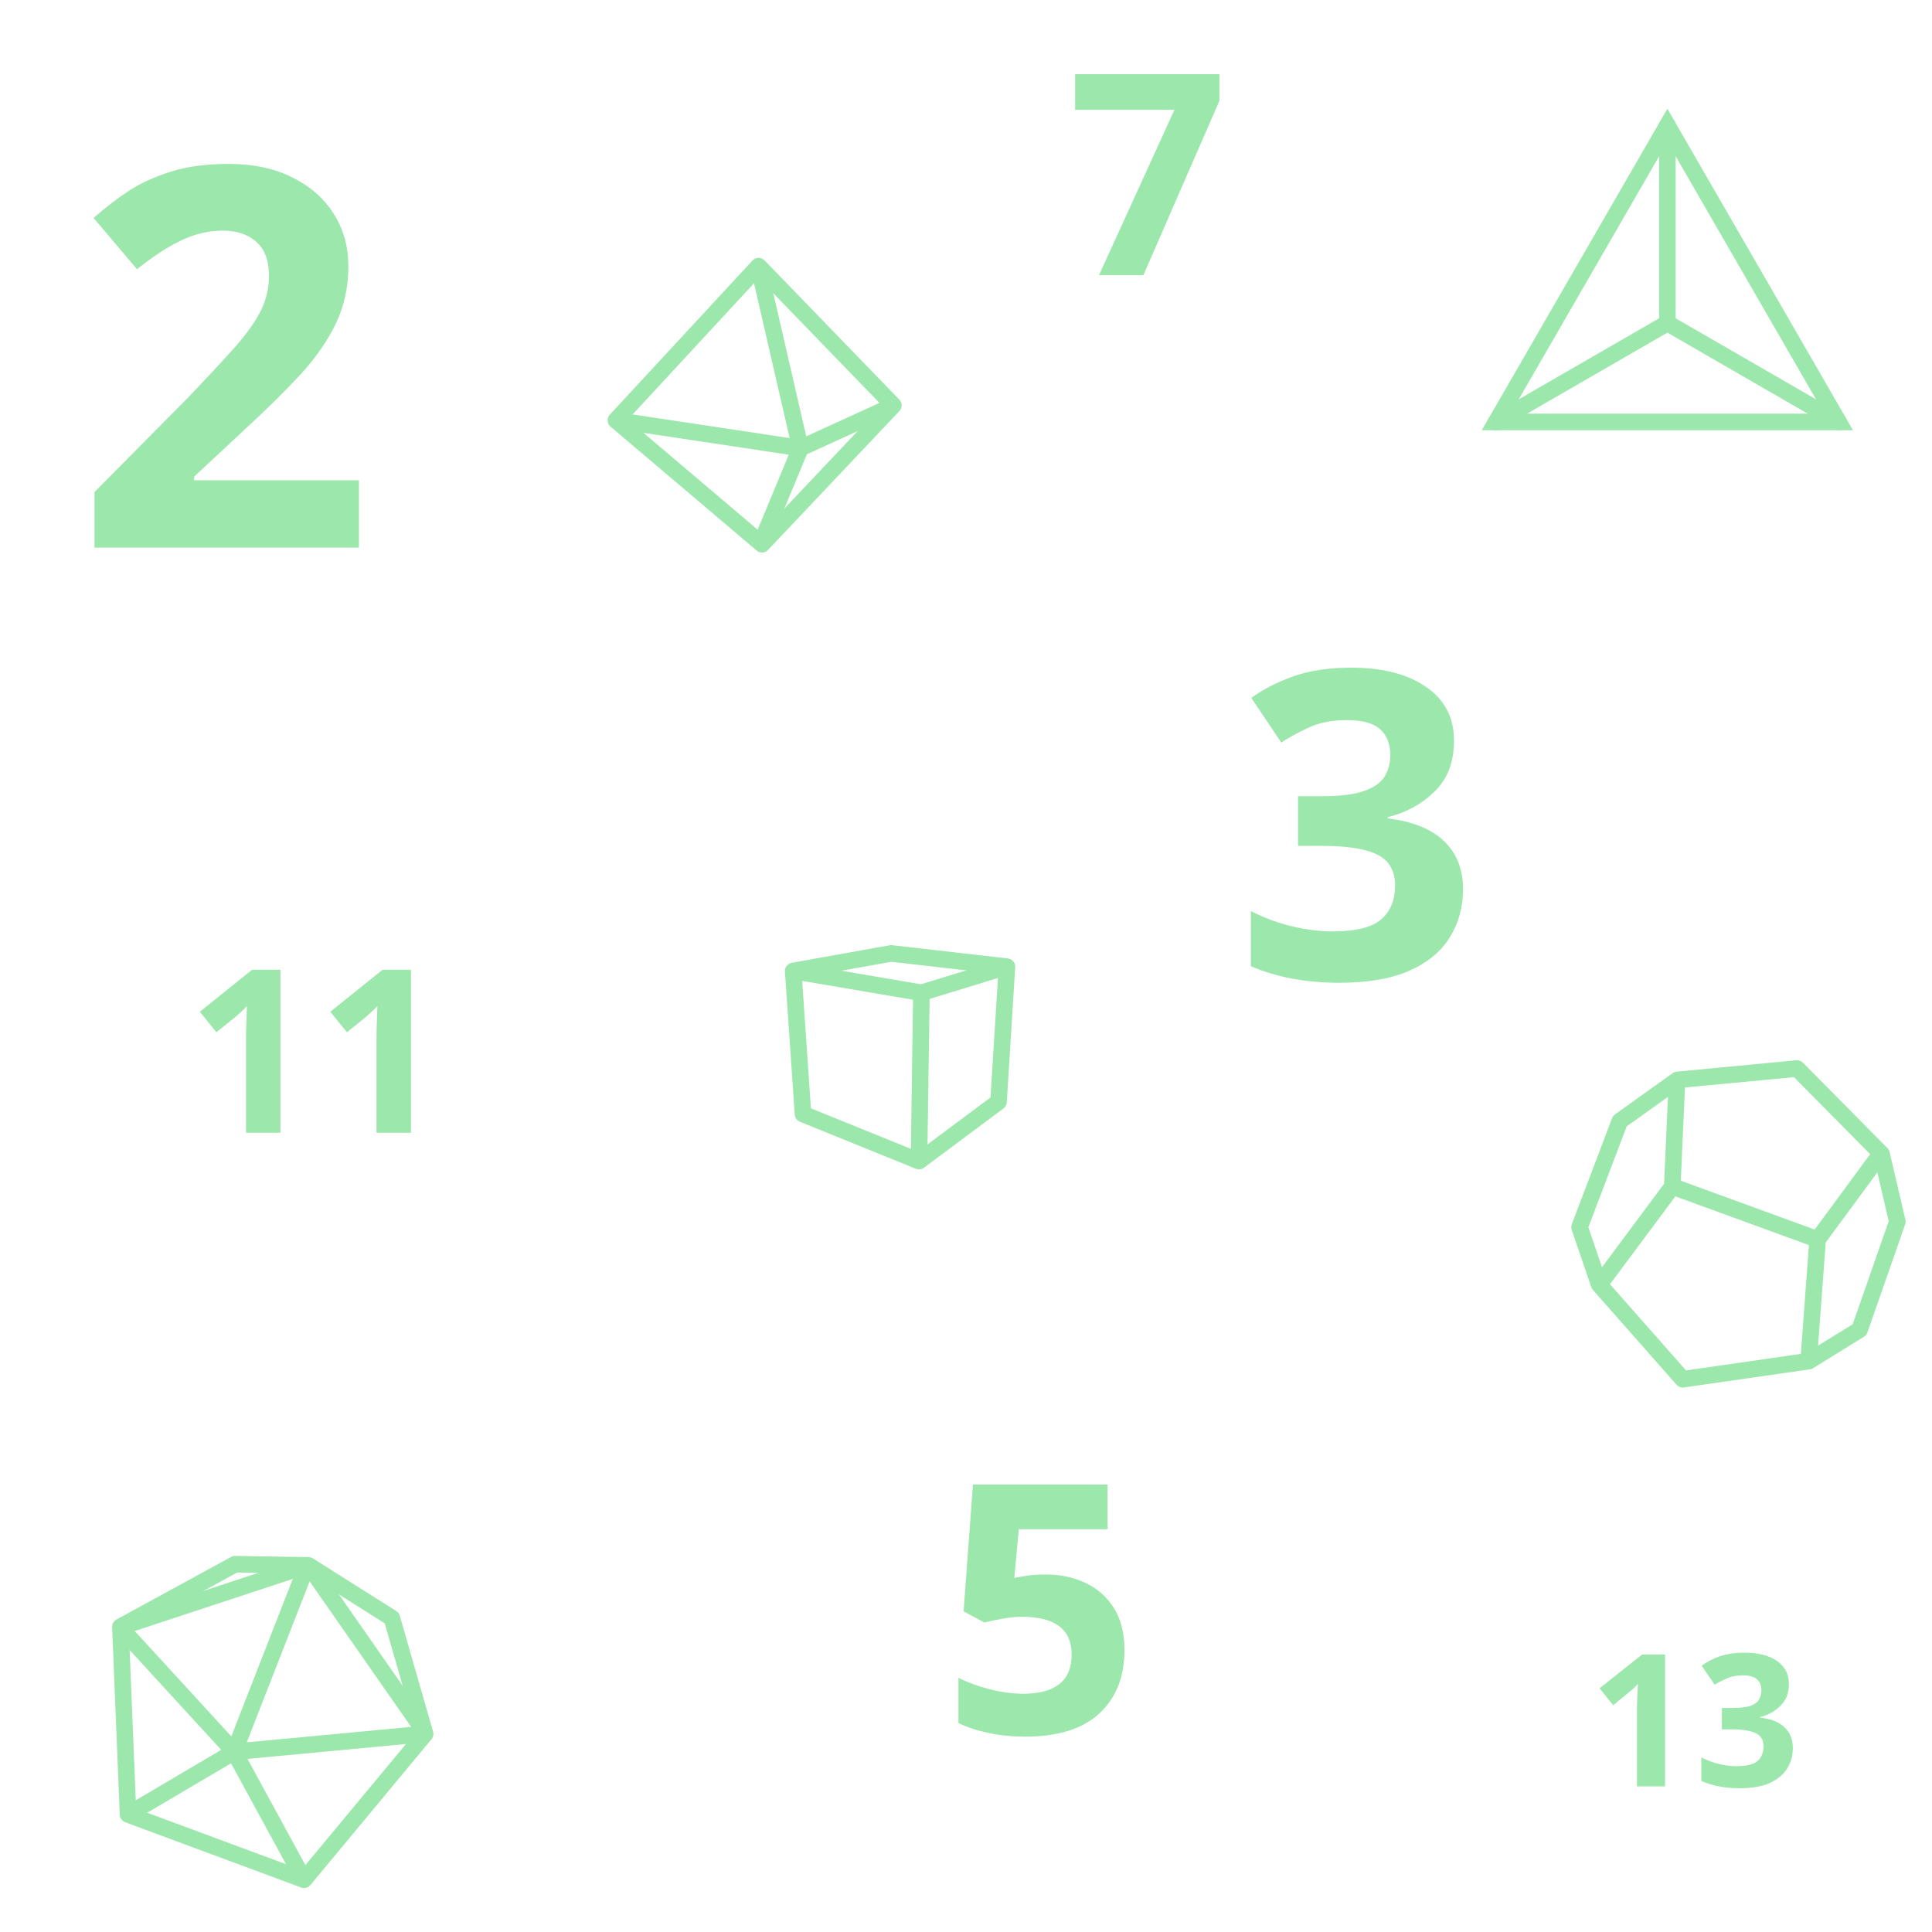
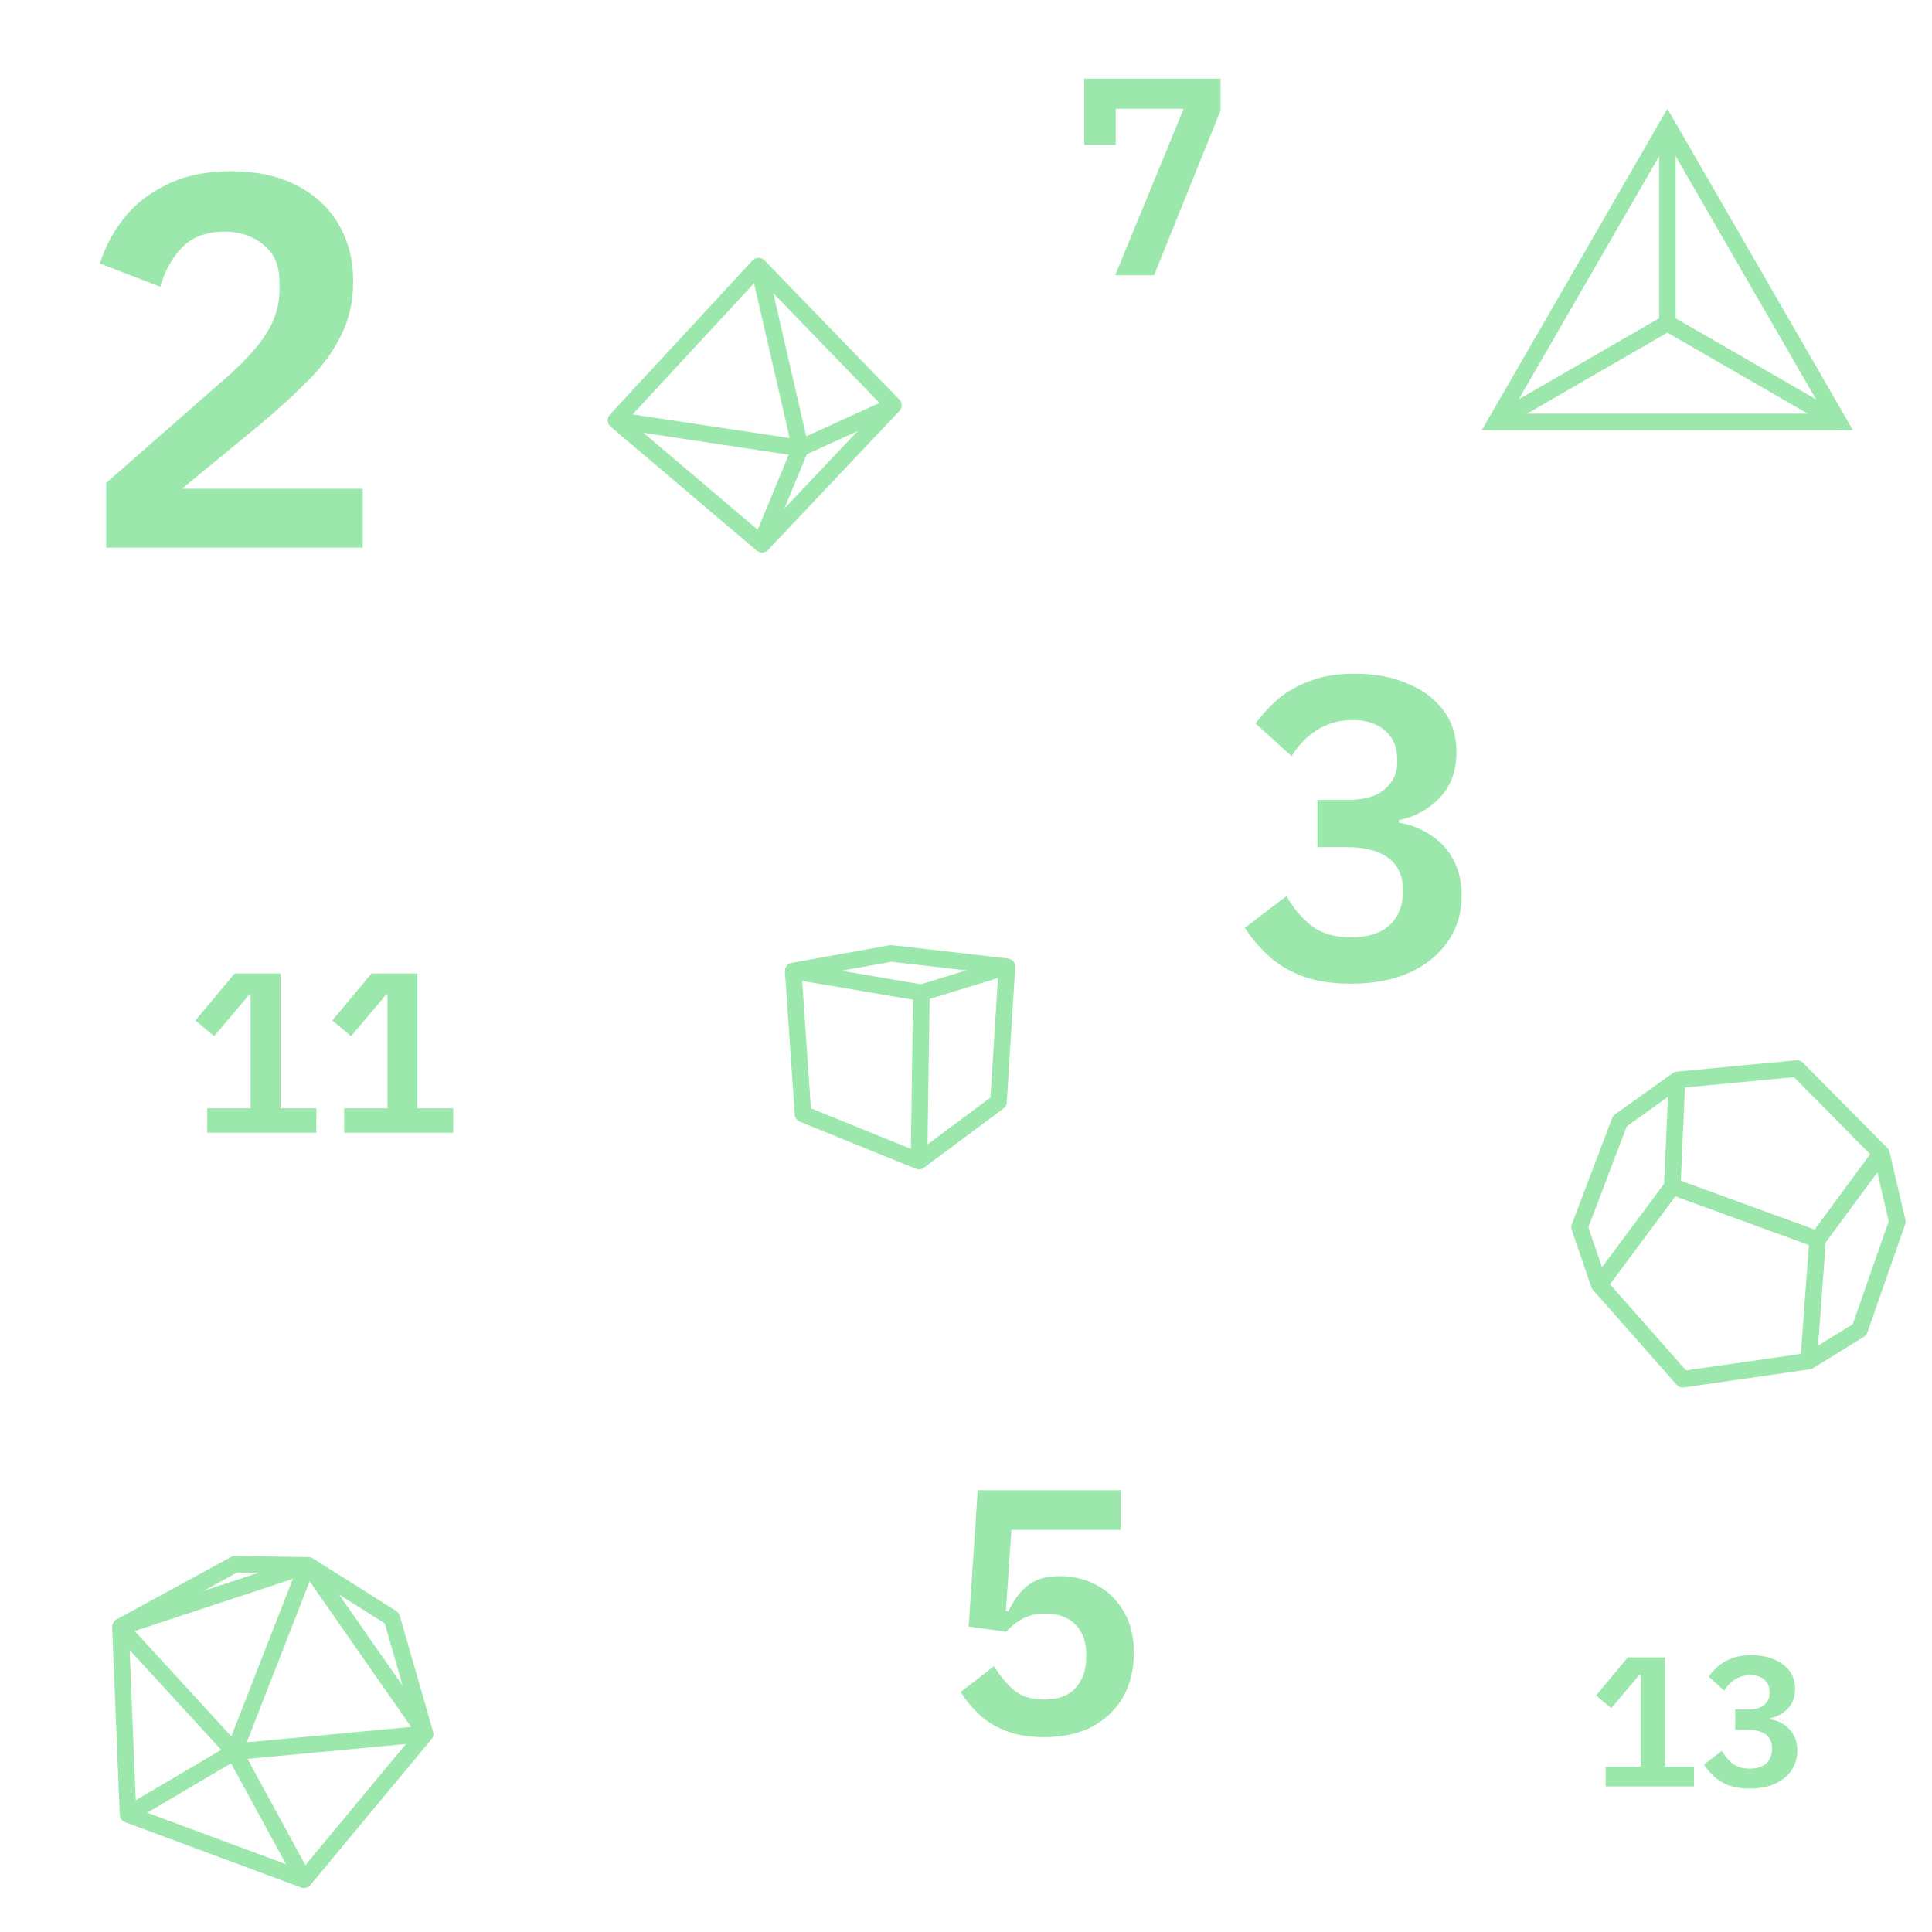
<svg xmlns="http://www.w3.org/2000/svg" width="100" height="100" version="1.1" viewBox="0 0 100 100">
-   <text x="55.257" y="14.249" fill="#9ce7ab" fill-rule="evenodd" font-family="'IBM Plex Sans'" font-size="14.581px" font-weight="600" letter-spacing="0px" stroke-linecap="round" stroke-width=".683" style="line-height:1.2;paint-order:fill markers stroke" xml:space="preserve">
-     <tspan x="55.257" y="14.249" font-size="14.581px" stroke-width=".683">7</tspan>
-   </text>
-   <text x="3.796" y="28.343" fill="#9ce7ab" fill-rule="evenodd" font-family="'IBM Plex Sans'" font-size="27.436px" font-weight="600" letter-spacing="0px" stroke-linecap="round" stroke-width="1.286" style="line-height:1.2;paint-order:fill markers stroke" xml:space="preserve">
-     <tspan x="3.796" y="28.343" font-size="27.436px" stroke-width="1.286">2</tspan>
-   </text>
+   <path d="m59.734 14.249h-2.012l3.543-8.617h-3.514v1.866h-1.633v-3.426h7.057v1.648z" fill="#9ce7ab" fill-rule="evenodd" stroke-linecap="round" stroke-width=".683" style="paint-order:fill markers stroke" aria-label="7" />
+   <path d="m18.776 25.298v3.045h-13.279v-3.347l6.008-5.268q1.536-1.317 2.25-2.414t0.713-2.36v-0.357q0-1.262-0.823-1.921-0.823-0.686-2.003-0.686-1.454 0-2.25 0.851-0.768 0.823-1.097 2.003l-3.128-1.207q0.412-1.29 1.262-2.36 0.851-1.07 2.222-1.728 1.372-0.686 3.292-0.686 2.03 0 3.429 0.741 1.427 0.741 2.167 2.03 0.741 1.262 0.741 2.936 0 1.591-0.658 2.853-0.631 1.262-1.756 2.36-1.097 1.097-2.414 2.195l-4.033 3.32z" fill="#9ce7ab" fill-rule="evenodd" stroke-linecap="round" stroke-width="1.286" style="paint-order:fill markers stroke" aria-label="2" />
  <g transform="matrix(.69447 0 0 .69447 55.999 -41.648)">
-     <text x="11.374" y="132.906" fill="#9ce7ab" fill-rule="evenodd" font-family="'IBM Plex Sans'" font-size="32px" font-weight="600" letter-spacing="0px" stroke-linecap="round" stroke-width="1.5" style="line-height:1.2;paint-order:fill markers stroke" xml:space="preserve">
-       <tspan x="11.374" y="132.906" font-size="32px">3</tspan>
-     </text>
+     <path d="m17.55 119.59h2.208q1.92 0 2.816-0.8 0.928-0.8 0.928-1.984v-0.224q0-1.376-0.896-2.144-0.896-0.8-2.4-0.8-1.472 0-2.624 0.704t-1.952 1.984l-2.688-2.432q0.768-1.056 1.76-1.888 1.024-0.832 2.368-1.312 1.376-0.512 3.264-0.512 2.24 0 3.936 0.736 1.728 0.704 2.688 2.016 0.96 1.28 0.96 3.072 0 2.144-1.28 3.456-1.248 1.28-3.008 1.632v0.192q1.312 0.224 2.368 0.928 1.056 0.672 1.664 1.792 0.64 1.12 0.64 2.72 0 1.952-1.056 3.456-1.024 1.472-2.88 2.304-1.824 0.8-4.288 0.8-2.176 0-3.68-0.576t-2.528-1.536-1.728-2.048l3.104-2.368q0.768 1.344 1.856 2.208 1.12 0.864 2.976 0.864t2.848-0.896q0.992-0.928 0.992-2.464v-0.224q0-1.536-1.088-2.336t-3.072-0.8h-2.208z" fill="#9ce7ab" fill-rule="evenodd" stroke-linecap="round" stroke-width="1.5" style="paint-order:fill markers stroke" aria-label="3" />
  </g>
-   <g fill="#9ce7ab" fill-rule="evenodd" font-family="'IBM Plex Sans'" font-weight="600" letter-spacing="0px" stroke-linecap="round">
-     <text x="48.734" y="89.699" font-size="18.001px" stroke-width=".844" style="line-height:1.2;paint-order:fill markers stroke" xml:space="preserve">
-       <tspan x="48.734" y="89.699" stroke-width=".844">5</tspan>
-     </text>
-     <text x="9.64" y="58.63" font-size="11.81px" stroke-width=".554" style="line-height:1.2;paint-order:fill markers stroke" xml:space="preserve">
-       <tspan x="9.64" y="58.63" stroke-width=".554">11</tspan>
-     </text>
-     <text x="82.23" y="92.463" font-size="9.566px" stroke-width=".448" style="line-height:1.2;paint-order:fill markers stroke" xml:space="preserve">
-       <tspan x="82.23" y="92.463" stroke-width=".448">13</tspan>
-     </text>
+   <g fill="#9ce7ab" fill-rule="evenodd" stroke-linecap="round">
+     <path d="m58.004 77.134v2.052h-5.652l-0.288 4.212h0.126q0.27-0.54 0.594-0.936 0.342-0.414 0.828-0.648 0.504-0.234 1.242-0.234 1.08 0 1.944 0.486 0.864 0.468 1.368 1.35 0.522 0.882 0.522 2.142t-0.54 2.25q-0.54 0.972-1.584 1.548-1.044 0.558-2.52 0.558-1.152 0-1.98-0.324t-1.404-0.864q-0.558-0.54-0.936-1.152l1.728-1.332q0.432 0.72 1.008 1.224t1.602 0.504q1.062 0 1.602-0.594 0.558-0.594 0.558-1.62v-0.144q0-0.972-0.558-1.53t-1.548-0.558q-0.774 0-1.26 0.306-0.486 0.288-0.774 0.63l-1.944-0.27 0.468-7.056z" stroke-width=".844" style="paint-order:fill markers stroke" aria-label="5" />
+     <path d="m16.372 58.63h-5.645v-1.264h2.244v-5.858h-0.094l-1.795 2.126-0.968-0.815 2.031-2.433h2.374v6.98h1.854zm7.086 0h-5.645v-1.264h2.244v-5.858h-0.094l-1.795 2.126-0.968-0.815 2.031-2.433h2.374v6.98h1.854z" stroke-width=".554" style="paint-order:fill markers stroke" aria-label="11" />
+     <path d="m87.682 92.463h-4.573v-1.024h1.818v-4.745h-0.077l-1.454 1.722-0.784-0.66 1.645-1.971h1.923v5.654h1.502zm2.133-3.98h0.66q0.574 0 0.842-0.239 0.277-0.239 0.277-0.593v-0.067q0-0.411-0.268-0.641-0.268-0.239-0.717-0.239-0.44 0-0.784 0.21-0.344 0.21-0.584 0.593l-0.804-0.727q0.23-0.316 0.526-0.564 0.306-0.249 0.708-0.392 0.411-0.153 0.976-0.153 0.67 0 1.177 0.22 0.517 0.21 0.804 0.603 0.287 0.383 0.287 0.918 0 0.641-0.383 1.033-0.373 0.383-0.899 0.488v0.057q0.392 0.067 0.708 0.277 0.316 0.201 0.497 0.536 0.191 0.335 0.191 0.813 0 0.584-0.316 1.033-0.306 0.44-0.861 0.689-0.545 0.239-1.282 0.239-0.651 0-1.1-0.172t-0.756-0.459q-0.306-0.287-0.517-0.612l0.928-0.708q0.23 0.402 0.555 0.66 0.335 0.258 0.89 0.258t0.851-0.268q0.297-0.277 0.297-0.737v-0.067q0-0.459-0.325-0.698-0.325-0.239-0.918-0.239h-0.66z" stroke-width=".448" style="paint-order:fill markers stroke" aria-label="13" />
  </g>
  <g fill="none" stroke="#9ce7ab">
    <g transform="matrix(.26171 0 0 .26171 73.218 6.29)" stroke-linecap="round" stroke-width="3.276">
      <path transform="translate(150.6 10.184)" d="m-66.729 49.234-67.744-1e-6 33.872-58.668z" style="paint-order:fill markers stroke" />
      <g stroke-linejoin="round">
        <path d="m16.128 59.419 33.872-19.556" style="paint-order:fill markers stroke" />
        <path d="m50 0.751v39.112" style="paint-order:fill markers stroke" />
        <path d="m83.872 59.419-33.872-19.556" style="paint-order:fill markers stroke" />
      </g>
    </g>
-     <g transform="matrix(.15499 0 0 .15499 18.376 86.703)" stroke-linejoin="round" stroke-width="5.532">
-       <path d="m146.33-235.15 32.705-5.865 38.681 4.442-2.817 45.129-26.557 19.787-38.734-15.706z" style="paint-order:fill markers stroke" />
-       <path d="m146.33-235.15 42.693 7.259" style="paint-order:fill markers stroke" />
-       <path d="m217.82-236.65-28.794 8.822" style="paint-order:fill markers stroke" />
-       <path d="m188.34-171.66 0.809-56.158" style="paint-order:fill markers stroke" />
-     </g>
-     <g transform="matrix(.19235 0 0 .19235 17.805 49.121)" stroke-linejoin="round" stroke-width="4.457">
-       <path d="m73.164-142.27 38.398-41.493 36.269 37.475-35.345 37.363z" style="paint-order:fill markers stroke" />
-       <path d="m111.56-183.76 11.27 48.967-10.63 25.655" style="paint-order:fill markers stroke" />
-       <path d="m73.164-142.27 49.668 7.474 24.775-11.311" style="paint-order:fill markers stroke" />
-     </g>
-     <g transform="matrix(.21294 0 0 .21294 83.477 83.635)" stroke-linejoin="round" stroke-width="4.026">
-       <path d="m-8.078-94.471 9.798-25.788 14.012-10.012 29.067-2.761 20.53 20.756 3.84 16.469-9.181 26.265-12.348 7.632-30.626 4.405-20.339-23.056z" style="paint-order:fill markers stroke" />
-       <path d="m15.626-130.47-1.171 26.161-17.705 23.788" style="paint-order:fill markers stroke" />
-       <path d="m65.139-112.32-15.342 20.834-2.171 29.309" style="paint-order:fill markers stroke" />
-       <path d="m14.4-104.4 35.397 12.912" style="paint-order:fill markers stroke" />
-     </g>
-     <g transform="matrix(.20935 0 0 .20935 -25.478 109.13)" stroke-linejoin="round" stroke-width="4.096">
-       <path d="m151.47-119.07 28.351-15.475 18.142 0.293 20.611 13.013 8.232 28.653-29.936 36.055-43.511-16.143z" style="paint-order:fill markers stroke" />
-       <path d="m151.35-118.98 46.231-15.238" style="paint-order:fill markers stroke" />
-       <path d="m151.35-118.98 28.253 30.816 17.978-46.054" style="paint-order:fill markers stroke" />
-       <path d="m153.36-72.679 26.245-15.481 17.143 31.454" style="paint-order:fill markers stroke" />
-       <path d="m198.02-134.22 28.748 41.217" style="paint-order:fill markers stroke" />
-       <path d="m179.61-88.16 47.202-4.431" style="paint-order:fill markers stroke" />
+     <g stroke-linejoin="round">
+       <g transform="matrix(.15499 0 0 .15499 18.376 86.703)" stroke-width="5.532">
+         <path d="m146.33-235.15 32.705-5.865 38.681 4.442-2.817 45.129-26.557 19.787-38.734-15.706z" style="paint-order:fill markers stroke" />
+         <path d="m146.33-235.15 42.693 7.259" style="paint-order:fill markers stroke" />
+         <path d="m217.82-236.65-28.794 8.822" style="paint-order:fill markers stroke" />
+         <path d="m188.34-171.66 0.809-56.158" style="paint-order:fill markers stroke" />
+       </g>
+       <g transform="matrix(.19235 0 0 .19235 17.805 49.121)" stroke-width="4.457">
+         <path d="m73.164-142.27 38.398-41.493 36.269 37.475-35.345 37.363z" style="paint-order:fill markers stroke" />
+         <path d="m111.56-183.76 11.27 48.967-10.63 25.655" style="paint-order:fill markers stroke" />
+         <path d="m73.164-142.27 49.668 7.474 24.775-11.311" style="paint-order:fill markers stroke" />
+       </g>
+       <g transform="matrix(.21294 0 0 .21294 83.477 83.635)" stroke-width="4.026">
+         <path d="m-8.078-94.471 9.798-25.788 14.012-10.012 29.067-2.761 20.53 20.756 3.84 16.469-9.181 26.265-12.348 7.632-30.626 4.405-20.339-23.056z" style="paint-order:fill markers stroke" />
+         <path d="m15.626-130.47-1.171 26.161-17.705 23.788" style="paint-order:fill markers stroke" />
+         <path d="m65.139-112.32-15.342 20.834-2.171 29.309" style="paint-order:fill markers stroke" />
+         <path d="m14.4-104.4 35.397 12.912" style="paint-order:fill markers stroke" />
+       </g>
+       <g transform="matrix(.20935 0 0 .20935 -25.478 109.13)" stroke-width="4.096">
+         <path d="m151.47-119.07 28.351-15.475 18.142 0.293 20.611 13.013 8.232 28.653-29.936 36.055-43.511-16.143z" style="paint-order:fill markers stroke" />
+         <path d="m151.35-118.98 46.231-15.238" style="paint-order:fill markers stroke" />
+         <path d="m151.35-118.98 28.253 30.816 17.978-46.054" style="paint-order:fill markers stroke" />
+         <path d="m153.36-72.679 26.245-15.481 17.143 31.454" style="paint-order:fill markers stroke" />
+         <path d="m198.02-134.22 28.748 41.217" style="paint-order:fill markers stroke" />
+         <path d="m179.61-88.16 47.202-4.431" style="paint-order:fill markers stroke" />
+       </g>
    </g>
  </g>
</svg>
